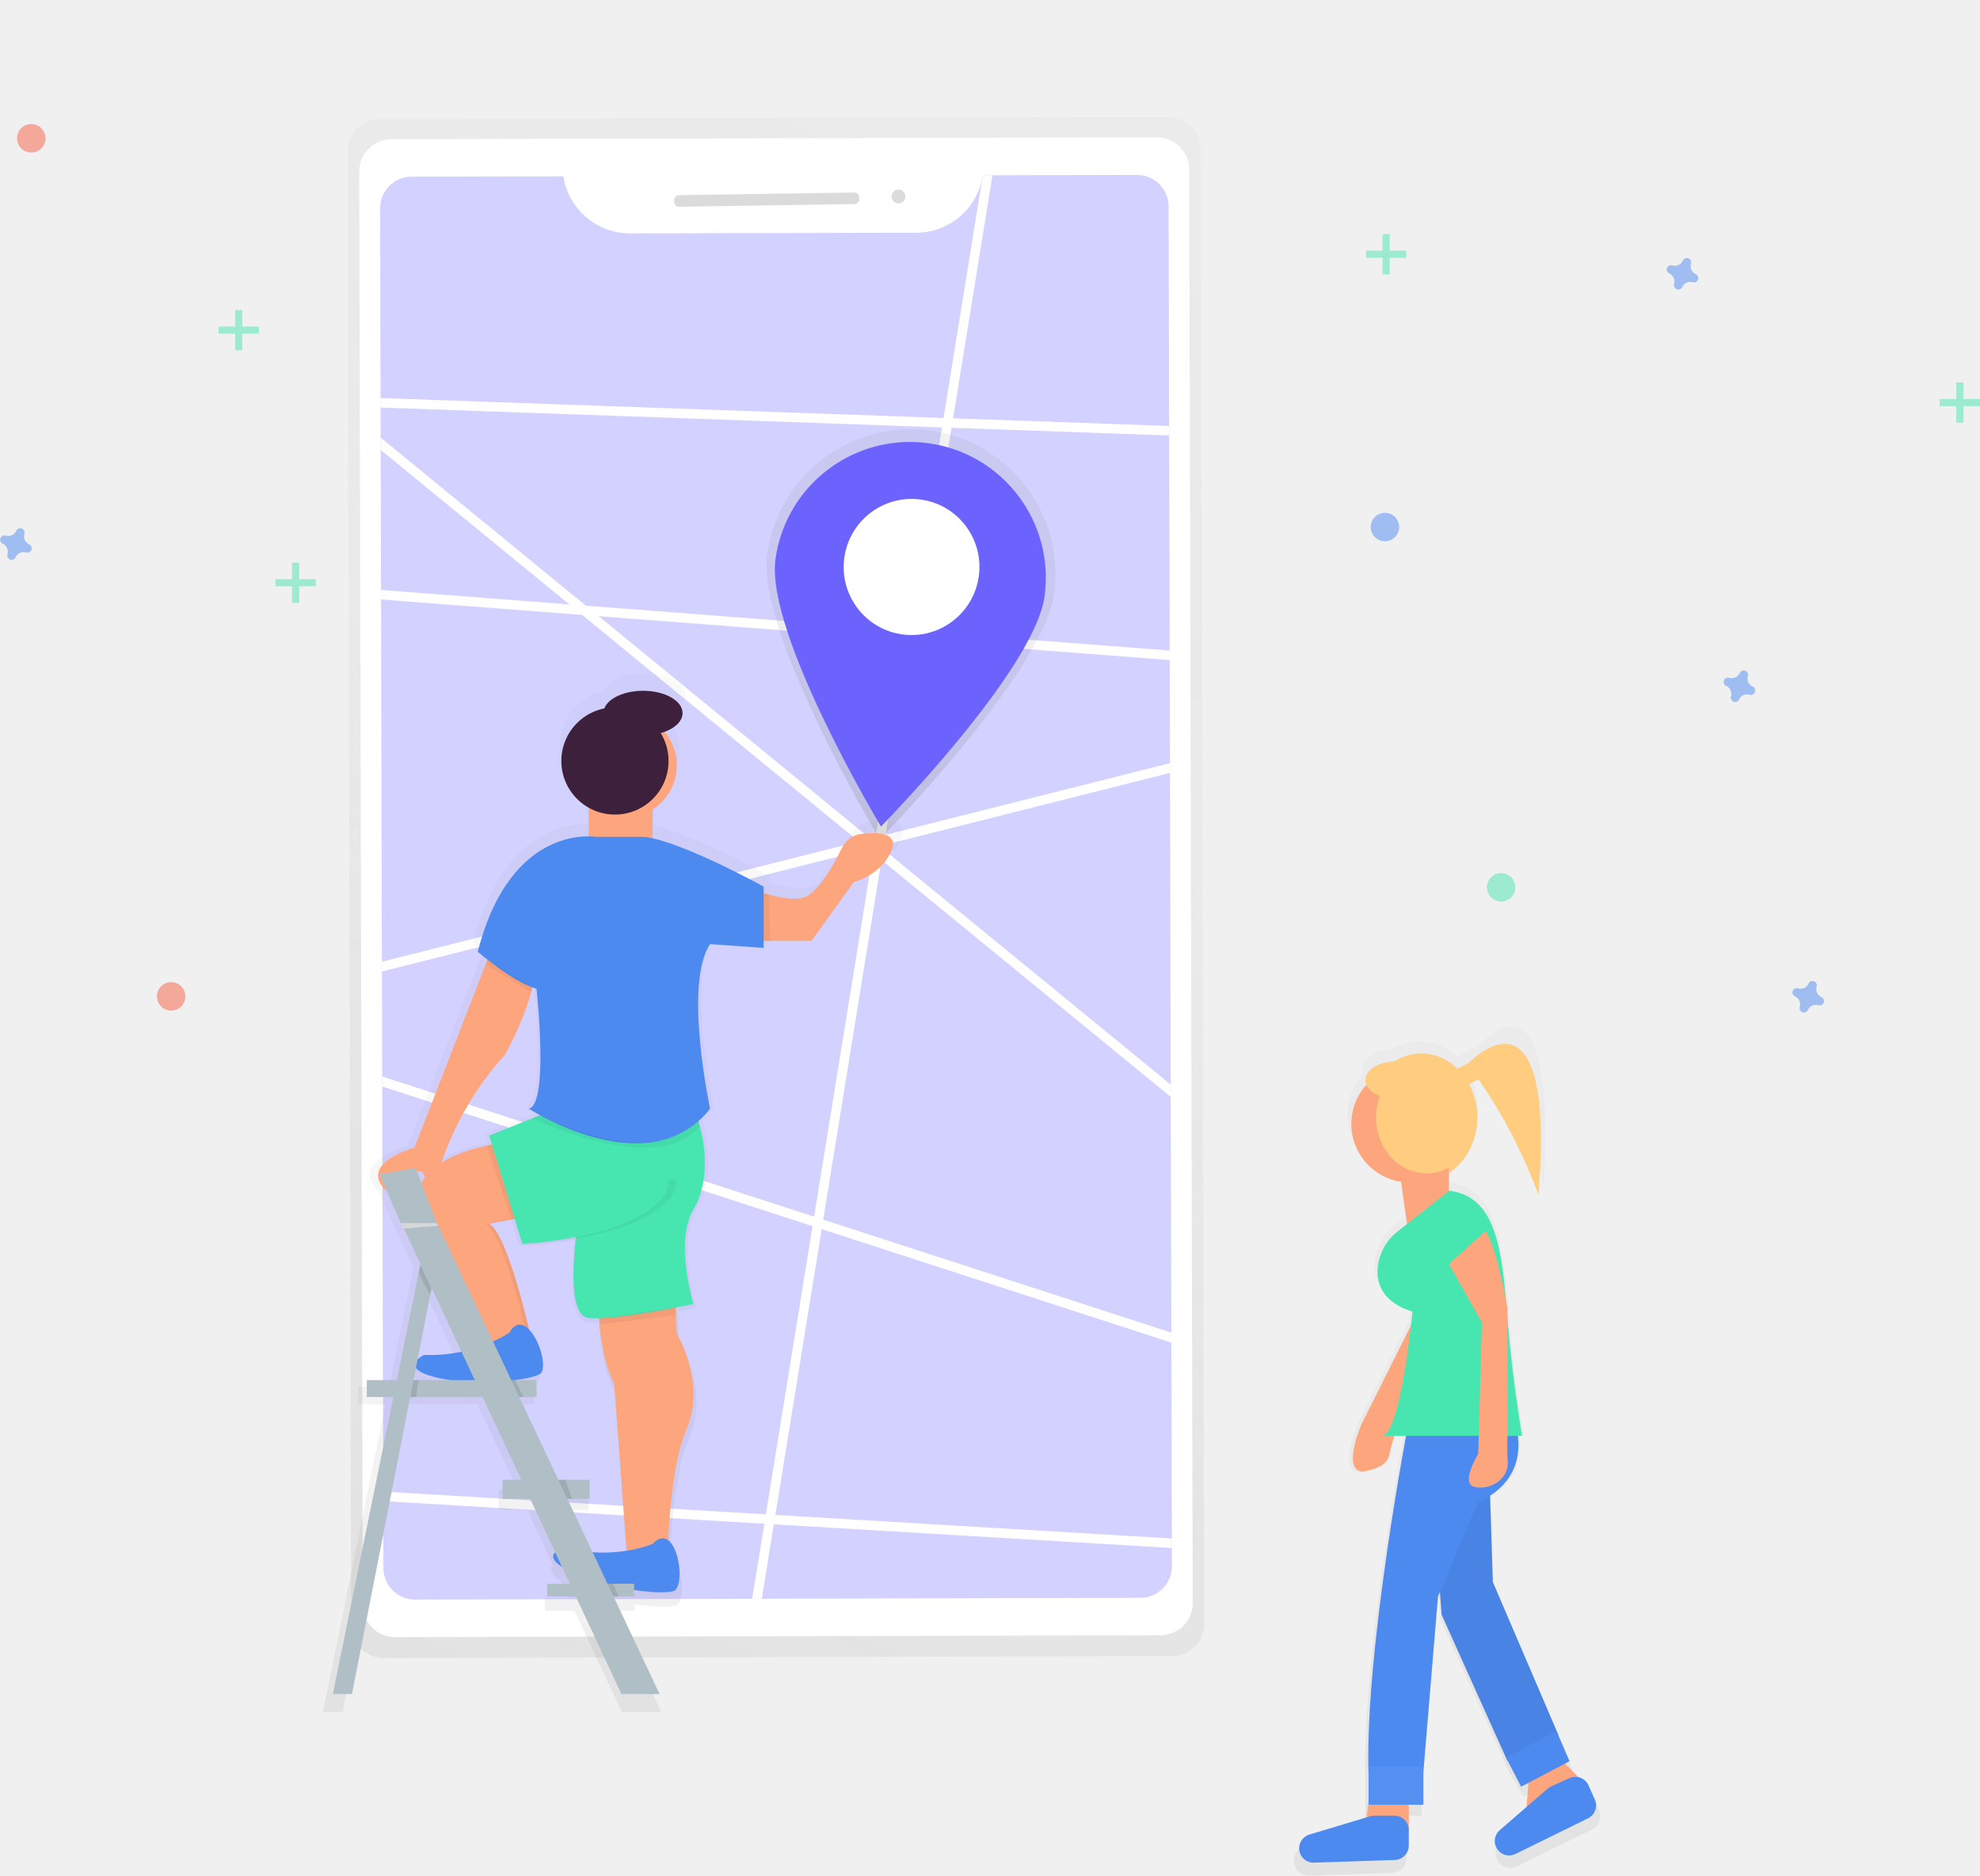
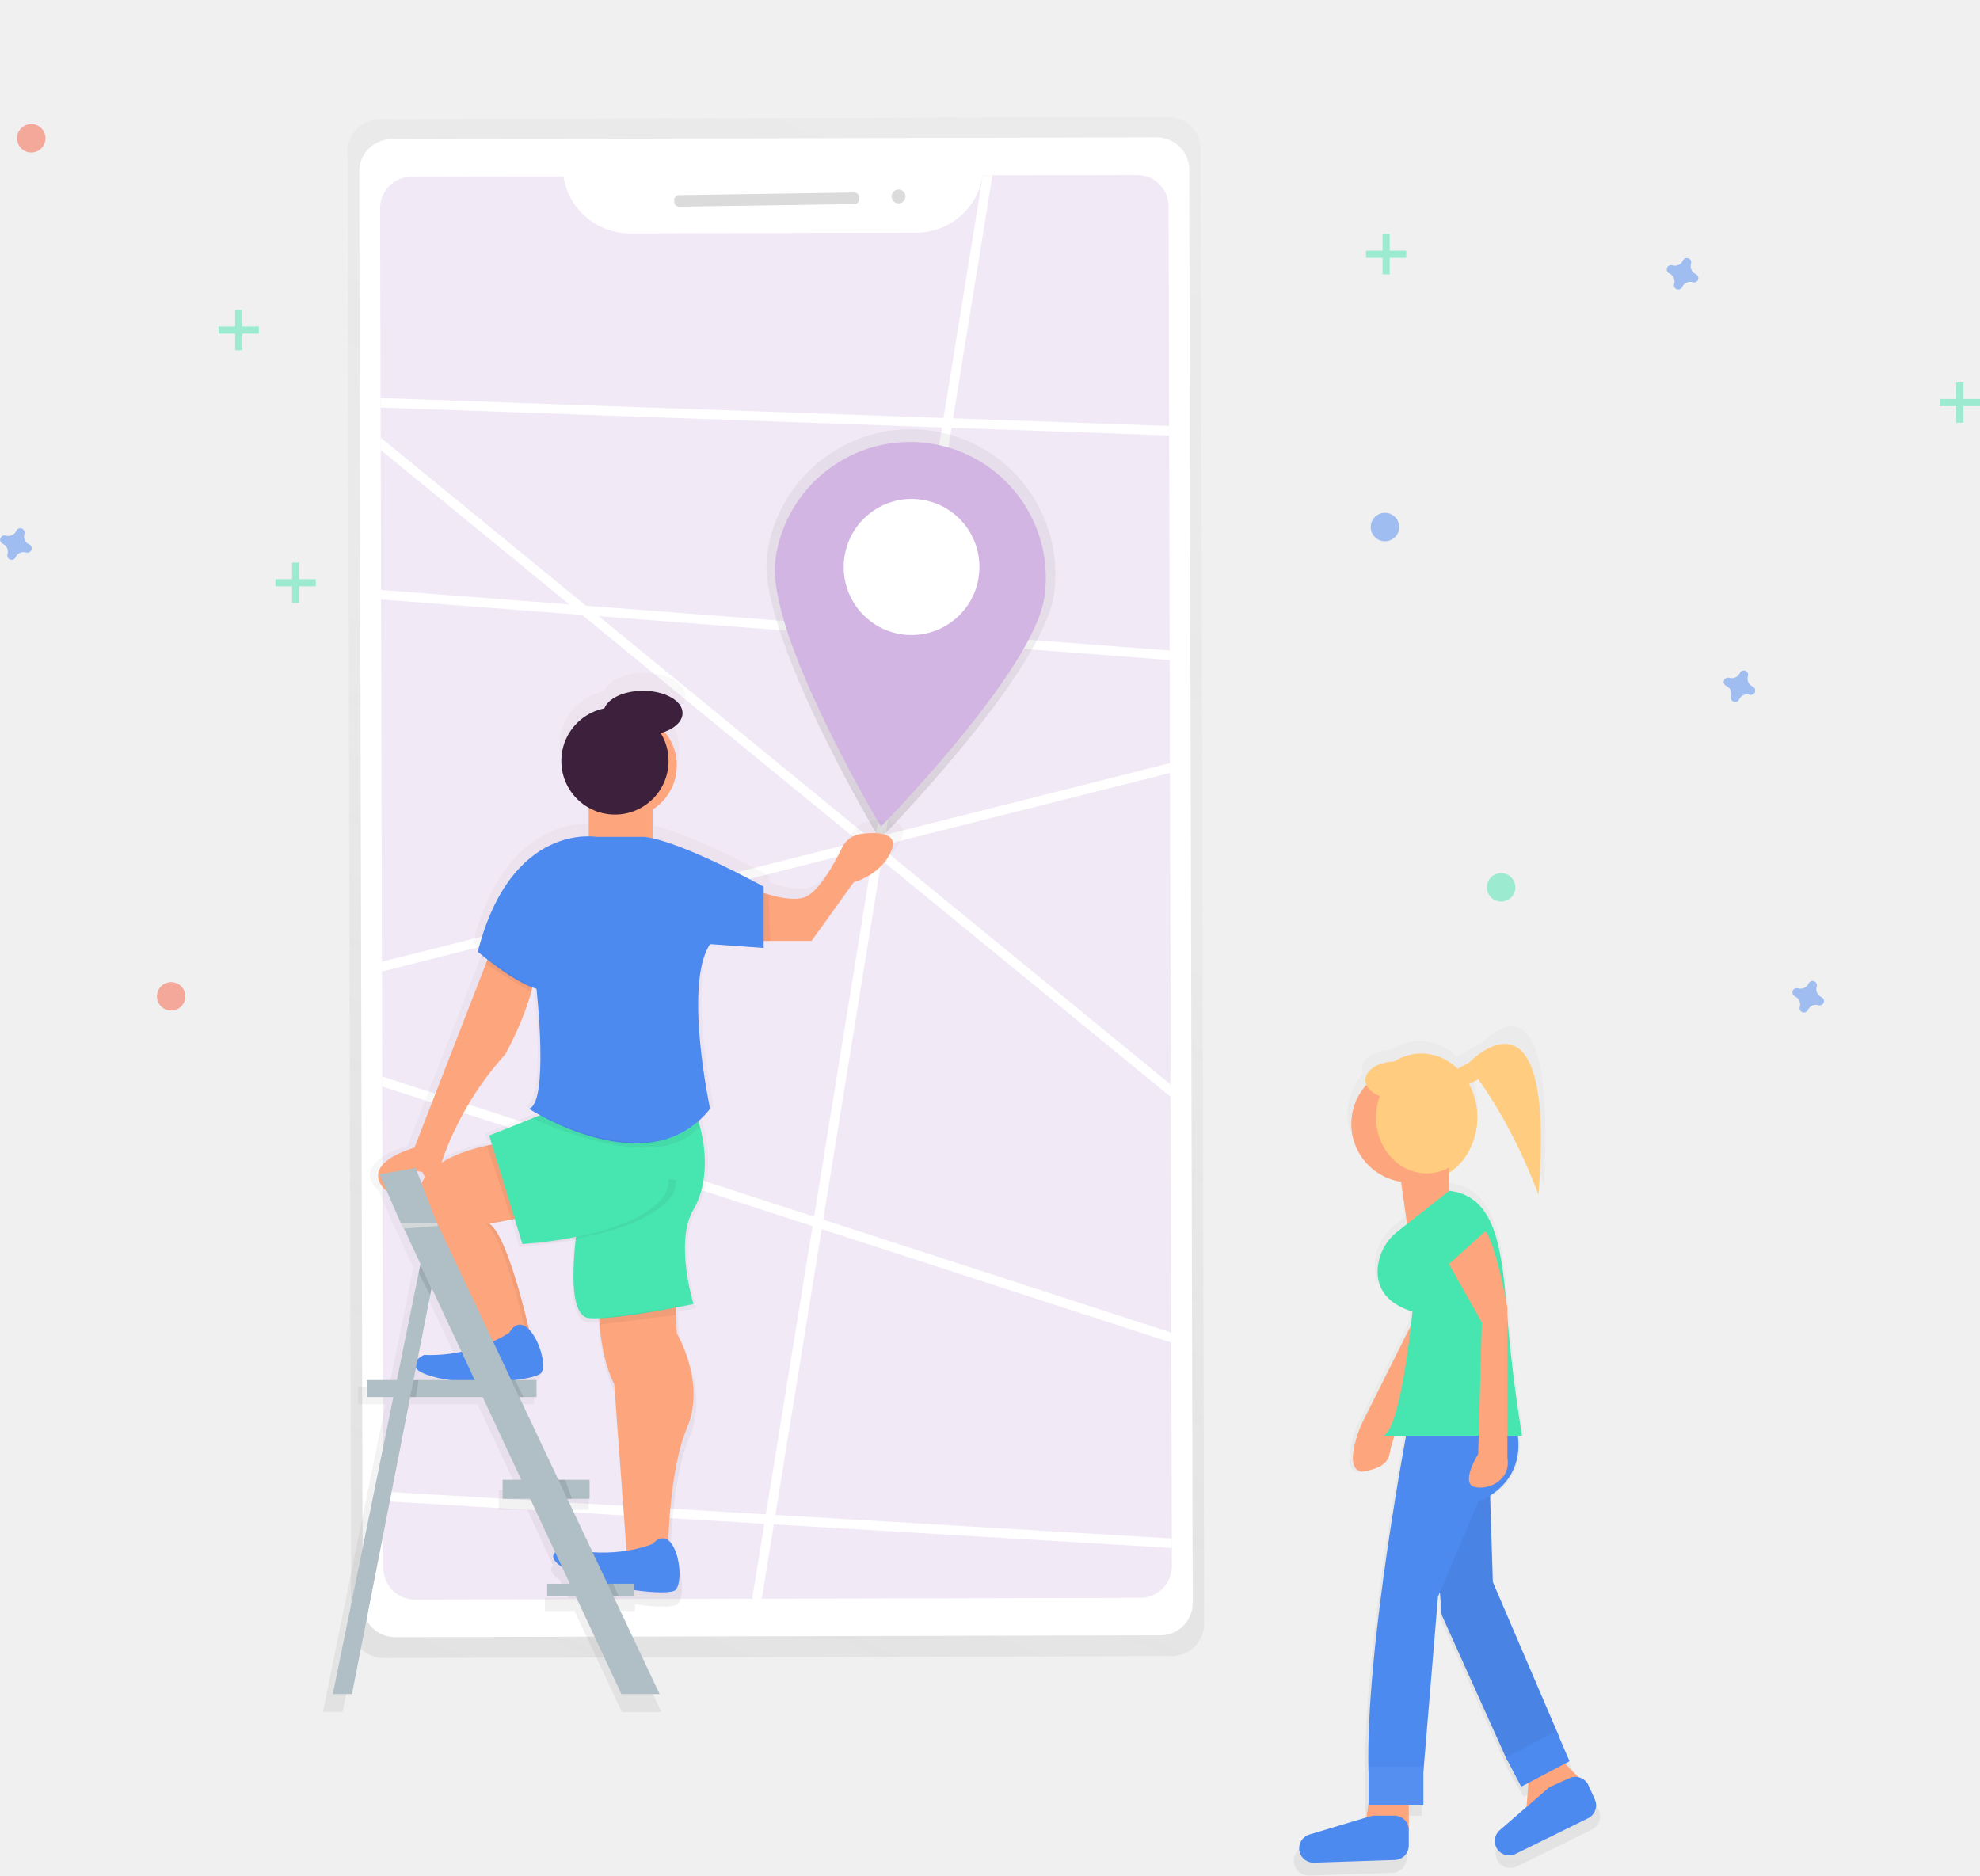
<svg xmlns="http://www.w3.org/2000/svg" xmlns:xlink="http://www.w3.org/1999/xlink" id="92fd531a-de0d-4fc4-9ccb-4f74b44f7927" data-name="Layer 1" width="835.19" height="791.24" viewBox="0 0 835.19 791.24">
  <defs>
    <linearGradient id="6d38001a-4aac-47a2-a7bf-00b29f25191b" x1="380.08" y1="743.36" x2="664.61" y2="71.48" gradientTransform="translate(-13.63 -2.04) rotate(-0.14)" gradientUnits="userSpaceOnUse">
      <stop offset="0" stop-color="gray" stop-opacity="0.25" />
      <stop offset="0.54" stop-color="gray" stop-opacity="0.12" />
      <stop offset="1" stop-color="gray" stop-opacity="0.1" />
    </linearGradient>
    <clipPath id="dff4a731-ddbd-463a-bab1-e47ea4b41905" transform="translate(-182.4 -29.66)">
-       <path id="658f6015-f49b-4898-b3a1-9745b643ce6d" data-name="&lt;Clipping Path&gt;" d="M596.93,103.62A28.38,28.38,0,0,1,569,127.83l-120.93.29a28.38,28.38,0,0,1-28-24.07L356,104.2a13.3,13.3,0,0,0-13.27,13.33l1.39,573.67a13.3,13.3,0,0,0,13.33,13.27l306-.74a13.3,13.3,0,0,0,13.27-13.33l-1.39-573.67A13.3,13.3,0,0,0,662,103.46Z" fill="#6c63ff" opacity="0.3" />
+       <path id="658f6015-f49b-4898-b3a1-9745b643ce6d" data-name="&lt;Clipping Path&gt;" d="M596.93,103.62A28.38,28.38,0,0,1,569,127.83l-120.93.29a28.38,28.38,0,0,1-28-24.07L356,104.2a13.3,13.3,0,0,0-13.27,13.33l1.39,573.67a13.3,13.3,0,0,0,13.33,13.27l306-.74a13.3,13.3,0,0,0,13.27-13.33l-1.39-573.67A13.3,13.3,0,0,0,662,103.46Z" fill="#d2b5e2" opacity="0.3" />
    </clipPath>
    <linearGradient id="f6786674-25ad-4de5-ac4c-74f3b6b46a70" x1="561.94" y1="387.88" x2="561.94" y2="214.05" gradientTransform="translate(47.68 -77.98) rotate(7.89)" xlink:href="#6d38001a-4aac-47a2-a7bf-00b29f25191b" />
    <linearGradient id="3bd35621-a6bd-4d33-8131-751e7022071e" x1="792.73" y1="820.9" x2="792.73" y2="462.68" gradientTransform="matrix(1, 0, 0, 1, 0, 0)" xlink:href="#6d38001a-4aac-47a2-a7bf-00b29f25191b" />
    <linearGradient id="9f67d66a-3f8d-41cd-9032-5a1c2451b0d5" x1="440.92" y1="751.86" x2="440.92" y2="313.54" gradientTransform="matrix(1, 0, 0, 1, 0, 0)" xlink:href="#6d38001a-4aac-47a2-a7bf-00b29f25191b" />
  </defs>
  <g opacity="0.5">
    <path d="M675.17,79.1l-332.5.81A13.66,13.66,0,0,0,329,93.6l1.51,621.89a13.66,13.66,0,0,0,13.7,13.63l332.5-.81a13.66,13.66,0,0,0,13.63-13.69L688.87,92.73A13.66,13.66,0,0,0,675.17,79.1Z" transform="translate(-182.4 -29.66)" fill="url(#6d38001a-4aac-47a2-a7bf-00b29f25191b)" />
  </g>
  <rect x="334.65" y="87.99" width="350.11" height="631.95" rx="13.64" ry="13.64" transform="translate(-183.38 -28.42) rotate(-0.14)" fill="#fff" />
-   <path id="b661f4be-ea43-4e2b-9ed1-ed84301e71eb" data-name="&lt;Clipping Path&gt;" d="M596.93,103.62A28.38,28.38,0,0,1,569,127.83l-120.93.29a28.38,28.38,0,0,1-28-24.07L356,104.2a13.3,13.3,0,0,0-13.27,13.33l1.39,573.67a13.3,13.3,0,0,0,13.33,13.27l306-.74a13.3,13.3,0,0,0,13.27-13.33l-1.39-573.67A13.3,13.3,0,0,0,662,103.46Z" transform="translate(-182.4 -29.66)" fill="#6c63ff" opacity="0.3" />
+   <path id="b661f4be-ea43-4e2b-9ed1-ed84301e71eb" data-name="&lt;Clipping Path&gt;" d="M596.93,103.62A28.38,28.38,0,0,1,569,127.83l-120.93.29a28.38,28.38,0,0,1-28-24.07L356,104.2a13.3,13.3,0,0,0-13.27,13.33l1.39,573.67a13.3,13.3,0,0,0,13.33,13.27l306-.74a13.3,13.3,0,0,0,13.27-13.33l-1.39-573.67A13.3,13.3,0,0,0,662,103.46Z" transform="translate(-182.4 -29.66)" fill="#d2b5e2" opacity="0.3" />
  <g clip-path="url(#dff4a731-ddbd-463a-bab1-e47ea4b41905)">
    <polyline points="69.95 113 546.09 502.95 552.35 183.81 14.61 164.76 99.53 246.19 638.1 287.58 77.13 428.95 585.13 593.85 583.23 656.33 59.03 625.17 74.91 782.74 305.09 762.2 428.54 0.32" fill="none" stroke="#fff" stroke-miterlimit="10" stroke-width="4" />
  </g>
  <rect x="466.82" y="111.42" width="78.02" height="4.88" rx="2" ry="2" transform="translate(-184.06 -22.04) rotate(-0.86)" fill="#dbdbdb" />
  <circle cx="561.41" cy="112.53" r="2.93" transform="translate(-184.03 -21.21) rotate(-0.86)" fill="#dbdbdb" />
  <path d="M627,280.21c-4.64,33.48-73.52,103.51-73.52,103.51S501.4,296.92,506,263.44a61.05,61.05,0,1,1,121,16.76Z" transform="translate(-182.4 -29.66)" fill="url(#f6786674-25ad-4de5-ac4c-74f3b6b46a70)" />
-   <path d="M623,281.26c-4.35,31.41-69,97.09-69,97.09s-48.85-81.4-44.49-112.81A57.27,57.27,0,1,1,623,281.26Z" transform="translate(-182.4 -29.66)" fill="#6c63ff" />
+   <path d="M623,281.26c-4.35,31.41-69,97.09-69,97.09s-48.85-81.4-44.49-112.81A57.27,57.27,0,1,1,623,281.26Z" transform="translate(-182.4 -29.66)" fill="#d2b5e2" />
  <ellipse cx="566.92" cy="268.85" rx="28.71" ry="28.63" transform="translate(40.38 763.84) rotate(-82.11)" fill="#fff" />
  <g opacity="0.5">
    <path d="M810.81,477c18.19,30,22.79,53.3,22.79,53.3,5.4-96.26-23.89-62-26.73-60.32l-.06-.11-9.8,5.66a22.52,22.52,0,0,0-15.75-6.63,21.89,21.89,0,0,0-11.79,3.49c-7,.16-12.54,3.72-12.54,8.1a5.28,5.28,0,0,0,.44,2.06,25.37,25.37,0,0,0,15.11,42.11L775.06,543,771,546.2a22.57,22.57,0,0,0-8.71,16.36c-.38,6.8,2.42,14.58,15.13,18.56,0,0-.22,2.35-.64,6.06l-21.61,43.22s-8.64,19.81.63,20.39c13.33-2.32,11-7.53,12.75-12.17l1-3.45h5.09c-4.14,22.63-17.64,100.41-16.3,146.22v13.25l-.86,6.56-24.88,7.46a6.26,6.26,0,0,0,2,12.25l35.17-1.17a6.26,6.26,0,0,0,6-6.25V795.68h6.36v-14.3l6.36-76.29.83-2,.76,9.9,28.61,63.58,6.36,11.13,2.77-1.49L827,796.69,815.4,806.75a6.26,6.26,0,0,0-1.6,7.3h0a6.26,6.26,0,0,0,8.47,3l31.57-15.53a6.26,6.26,0,0,0,2.94-8.19L854,787.21a6.23,6.23,0,0,0-4.36-3.52l-6-6,2.07-1.11L841,765.48l-28.61-66.75-1.17-37.57c5.73-3.63,13.89-11.47,12.05-26h1.84s-4.05-23.55-6.15-49.27l-.2-2.49v-3.86s-.21-1.21-.59-3.17c-2.25-25.39-5.72-45.55-24.7-47.83l-.14.11v-7.82c7.35-4.79,12.31-13.8,12.31-24.16A30.61,30.61,0,0,0,801.92,482l8.86-5.11Z" transform="translate(-182.4 -29.66)" fill="url(#3bd35621-a6bd-4d33-8131-751e7022071e)" />
  </g>
  <ellipse cx="599.53" cy="471.41" rx="23.6" ry="26.97" fill="#ffcc80" />
  <polygon points="594.24 758.28 594.24 772.15 575.74 772.15 577.28 760.34 594.24 758.28" fill="#fda57d" />
  <path d="M827.5,777.15,826,795.65h1a29.72,29.72,0,0,0,19.74-7.51l5.43-4.82-13.87-13.87Z" transform="translate(-182.4 -29.66)" fill="#fda57d" />
  <polygon points="606.57 661.19 608.11 681.23 635.85 742.87 657.42 732.08 629.68 667.36 628.14 618.04 603.48 618.04 606.57 661.19" fill="#4d8af0" />
  <polygon points="606.57 661.19 608.11 681.23 635.85 742.87 657.42 732.08 629.68 667.36 628.14 618.04 603.48 618.04 606.57 661.19" opacity="0.05" />
  <path d="M782.8,578.34l-26.2,52.4s-8.38,19.21.61,19.77c12.92-2.25,10.67-7.3,12.36-11.8L785.89,583Z" transform="translate(-182.4 -29.66)" fill="#fda57d" />
  <circle cx="594.67" cy="474.16" r="24.66" fill="#fda57d" />
  <polygon points="611.19 510.16 593.91 519.17 589.61 488.58 611.19 488.58 611.19 510.16" fill="#fda57d" />
  <path d="M776.64,629.2s-18.49,95.55-17,148H782.8l6.16-74,17-40.07S829,655.4,821.33,629.2Z" transform="translate(-182.4 -29.66)" fill="#4d8af0" />
  <rect x="577.28" y="745.34" width="23.12" height="16.02" fill="#4d8af0" />
  <rect x="577.28" y="745.34" width="23.12" height="16.02" fill="#fff" opacity="0.05" />
  <polygon points="635.22 741.44 641.64 753.75 662.05 743 656.6 730.34 635.22 741.44" fill="#4d8af0" />
  <path d="M760.37,795.9l-25.65,7.69a6.07,6.07,0,0,0-4.32,5.81h0a6.07,6.07,0,0,0,6.27,6.06l34.1-1.14a6.07,6.07,0,0,0,5.87-6.06v-6.56a6.07,6.07,0,0,0-6.07-6.07h-8.45A6.07,6.07,0,0,0,760.37,795.9Z" transform="translate(-182.4 -29.66)" fill="#4d8af0" />
  <path d="M793.73,532,772,549.11A21.88,21.88,0,0,0,763.51,565c-.37,6.59,2.35,14.14,14.68,18,0,0-4.62,49.32-12.33,52.4h58.56s-3.93-22.84-6-47.78C816.09,558.77,814.38,534.45,793.73,532Z" transform="translate(-182.4 -29.66)" fill="#47e6b1" />
  <path d="M793.59,562.93l13.87,24.66-1.54,55.48s-7.71,12.33-1.54,13.87,15.41-3.08,13.87-12.33V581.42s-4.62-26.2-9.25-32.36Z" transform="translate(-182.4 -29.66)" fill="#fda57d" />
  <path d="M835.25,784.2,815,801.76a6.07,6.07,0,0,0-1.55,7.08h0a6.07,6.07,0,0,0,8.21,2.95l30.61-15.06a6.07,6.07,0,0,0,2.85-7.94l-2.7-6a6.07,6.07,0,0,0-8-3l-7.71,3.48A6.07,6.07,0,0,0,835.25,784.2Z" transform="translate(-182.4 -29.66)" fill="#4d8af0" />
  <polygon points="623.6 455.34 618.02 458.11 614.08 451.29 619.6 448.34 623.6 455.34" fill="#ffcc80" />
  <path d="M802,478s37-39,29.31,55.66c0,0-8.9-25.63-25.31-48.66Z" transform="translate(-182.4 -29.66)" fill="#ffcc80" />
  <ellipse cx="601.78" cy="471.41" rx="21.35" ry="23.6" fill="#ffcc80" />
  <ellipse cx="588.57" cy="455.68" rx="12.64" ry="7.87" fill="#ffcc80" />
  <g opacity="0.5">
    <path d="M549.46,376A10.83,10.83,0,0,0,541,382.1c-3.47,7.19-10.35,19.79-16.67,21.77-4.11,1.28-10.1.2-15.38-1.34l-2.15-.66h0v-2.73S475.91,382,458.27,378V365.44a22.85,22.85,0,0,0,5.25-34c4.73-1.74,7.85-4.75,7.85-8.18,0-5.39-7.74-9.76-17.28-9.76-8.3,0-15.23,3.3-16.9,7.71a23.42,23.42,0,0,0-6.8,43.39v12.5c-9.48-.09-36.65,3.89-48.51,50.42,0,0,1.68,1.44,4.28,3.46h0l-.35.91-31.53,81.22s-25.09,6.69-12.27,19c0,0,0-.19-.06-.51l6.3,14.5,1.12,2.4h0l7.43,15.86h0l-.74,3.61h0l-9.52,46.72H333.43v7.41H345L318.6,751.86h8.34L352.38,622.1h31.48l16.93,36.15h-8v8.34h12L415.65,690c-1.32,1.33-1.46,3.37,3,6.32l3.46,7.38h-9.86v5.56h12.47l20,42.64h16.68l-20.17-42.64h9v-2.81c9.15,1.33,16.7,1.33,18.09-.06,2.79-2.79,2.23-14.5-1.67-20.07a7.16,7.16,0,0,0-1.5-1.61c.46-11.7,2.12-35,8.19-49.12,8.36-19.51-4.46-41.26-4.46-41.26l-.4-8.09V583c4.6-.88,7.65-1.53,7.65-1.53s-8.36-27.32,0-41.26c5.81-9.68,6.23-23.93,2.78-36.6h0l0-.09q-.26-.94-.54-1.86l0-.1h0a41.48,41.48,0,0,0,5.07-5.4s-11.71-54.64,0-71.93l23.42,1.67v-3.07h20.91l18.4-25.65s12.82-3.35,16.73-14.5C565.38,375.33,556.1,375.25,549.46,376ZM393.87,472.45s7.61-13.39,11.36-27.13h0v-.05q.28-1,.53-2.08v0h0c.6.22,1.18.42,1.75.57,0,0,5.58,50.18-3.35,52.41,0,0,1.79,1.16,4.88,2.84h0l-3.28,1.31h0l-18.88,7.55,1.21,4h0c-.68.13-1.44.28-2.25.45h0c-5.39,1.15-13.38,3.39-19.78,7.4h0S373.24,495.31,393.87,472.45ZM358.93,526a17.21,17.21,0,0,0-1.62,2.66l-2-5.29c.75.09,1.52.21,2.35.36C357.63,523.74,358.18,524.67,358.93,526Zm2.18,51.6.57-2.89h0l12.94,27.62a67.12,67.12,0,0,1-16.14,1.34,11.66,11.66,0,0,0-2.86,1.92l5.49-28Zm-7.27,37.07,1-5.29c1,1.34,3.43,2.75,8.56,4.07a59.62,59.62,0,0,0,6.27,1.22H353.84ZM421,666.59h9.74v-8.34H417.06L400,622.1h7.62v-7.41h-9.08c6.07-.79,10.48-2,11.28-3.26,2.07-3.22-.71-14-5.44-18.83-3.14-13.27-10.61-42-17.44-46.27l9.78-1.82h0l.1,0,1.26-.23,3.36,11a177.18,177.18,0,0,0,23.42-3.14v.12A184.09,184.09,0,0,1,405.23,555l.07.24a174.74,174.74,0,0,0,19.43-2.38c-1.41,12.47-2.62,33.93,5.66,34.72a36.75,36.75,0,0,0,4.56.09h0v2.81l.18,0c.6,7.6,2.22,17.74,6.41,26.12l5.38,72.66a67.28,67.28,0,0,1-14.89.66l-11-23.31Z" transform="translate(-182.4 -29.66)" fill="url(#9f67d66a-3f8d-41cd-9032-5a1c2451b0d5)" />
  </g>
  <path d="M393.6,511.94s-46.3,5.38-32.3,33.38a318,318,0,0,1,21.27,56.8l24.5-5.11s-9.69-45.76-18.31-51.15l23.15-4.31Z" transform="translate(-182.4 -29.66)" fill="#fda57d" />
  <path d="M388.76,545.86l23.15-4.31L393.6,511.94s-.54.06-1.49.21l18.18,29.4-23.15,4.31c8.61,5.38,18.31,51.15,18.31,51.15l-23,4.79.08.32,24.5-5.11S397.37,551.24,388.76,545.86Z" transform="translate(-182.4 -29.66)" opacity="0.05" />
  <path d="M397.28,591.82s-14.31,10.26-36,9.44c0,0-11.53,5.25,4.79,9.43s42.68,1.23,44.74-2-.86-14.14-5.68-18.6S397.28,591.82,397.28,591.82Z" transform="translate(-182.4 -29.66)" fill="#4d8af0" />
  <path d="M435.06,577.62s-1.08,21,6.46,36.07l5.38,72.68h17.23s0-35.53,8.08-54.38-4.31-39.84-4.31-39.84l-1.08-21.54Z" transform="translate(-182.4 -29.66)" fill="#fda57d" />
  <path d="M426.44,543.7s-7,40.92,4.31,42,44.15-5.92,44.15-5.92-8.08-26.38,0-39.84,5.38-36.07-3.77-50.07-19.38,0-19.38,0Z" transform="translate(-182.4 -29.66)" fill="#47e6b1" />
  <circle cx="263.42" cy="322.92" r="22.07" fill="#fda57d" />
  <rect x="248.35" y="334.22" width="26.92" height="24.23" fill="#fda57d" />
  <path d="M457.67,681s-16.15,7-37.15,1.62c0,0-12.38,2.69,2.69,10.23s41.46,10.23,44.15,7.54,2.15-14-1.62-19.38S457.67,681,457.67,681Z" transform="translate(-182.4 -29.66)" fill="#4d8af0" />
  <path d="M389,432l-31.77,81.84s-24.23,6.46-11.84,18.31c0,0-2.15-11.31,15.07-8.08,0,0,4.85,8.08,4.85,10.77s5.54-9,3.31-14.72a131.31,131.31,0,0,1,26.84-45.58s13.46-23.69,12.92-39.84Z" transform="translate(-182.4 -29.66)" fill="#fda57d" />
  <path d="M495.63,402.91s17.23,8.08,25.84,5.38c6.1-1.91,12.74-14.08,16.1-21a10.46,10.46,0,0,1,8.16-5.85c6.41-.77,15.38-.69,12.89,6.41-3.77,10.77-16.15,14-16.15,14L524.7,426.6H493.47Z" transform="translate(-182.4 -29.66)" fill="#fda57d" />
  <circle cx="259.39" cy="321.03" r="22.61" fill="#3d213c" />
  <ellipse cx="271.23" cy="300.84" rx="16.69" ry="9.42" fill="#3d213c" />
  <polygon points="252.75 556.12 252.75 558.84 285.11 554.69 285.11 551.6 252.75 556.12" opacity="0.05" />
  <path d="M423.75,494.71l-35,14,14,45.76s42-2.15,57.61-18.31-25.84-48.46-25.84-48.46Z" transform="translate(-182.4 -29.66)" fill="#47e6b1" />
  <path d="M464.41,527a12.15,12.15,0,0,1-3.51,9.18c-13,13.47-44.4,17.21-54.45,18.07l.07.23s42-2.15,57.61-18.31a12.09,12.09,0,0,0,3.52-8.7" transform="translate(-182.4 -29.66)" opacity="0.05" />
  <path d="M434,382.72s-36.07-6.46-50.07,48.46c0,0,15.07,12.92,24.77,15.61,0,0,5.38,48.46-3.23,50.61,0,0,50.61,32.84,76.45,0,0,0-11.31-52.76,0-69.45l22.61,1.62V403.72s-33.92-18.84-50.07-21Z" transform="translate(-182.4 -29.66)" fill="#4d8af0" />
  <polygon points="207.52 482.87 205.34 483.3 215.8 514.44 217.11 514.2 207.52 482.87" opacity="0.05" />
  <polygon points="322.11 376.7 324.24 377.36 324.94 396.94 322.11 396.94 322.11 376.7" opacity="0.05" />
  <polygon points="205.64 404.87 204.92 406.71 224.05 418.67 224.59 416.58 205.64 404.87" opacity="0.05" />
  <path d="M410.16,500.15,407,501.41s53.09,25.72,70.59,3.18l-.58-2S460.91,524.16,410.16,500.15Z" transform="translate(-182.4 -29.66)" opacity="0.05" />
  <rect x="154.72" y="582.21" width="71.6" height="7.16" fill="#b0bec5" />
  <polygon points="160.09 495.39 169.04 515.98 184.26 515.98 175.31 492.71 160.09 495.39" fill="#b0bec5" />
  <polygon points="262.12 714.67 278.23 714.67 182.94 512.97 168.43 514.09 262.12 714.67" fill="#b0bec5" />
  <polygon points="140.4 714.67 148.46 714.67 184.26 532.09 178.89 525.82 140.4 714.67" fill="#b0bec5" />
  <polygon points="170.13 518.29 169.04 515.98 184.26 515.98 184.8 517.13 170.13 518.29" fill="#eceff1" />
  <polygon points="170.13 518.29 169.04 515.98 184.26 515.98 184.8 517.13 170.13 518.29" opacity="0.1" />
  <polygon points="177.3 533.61 181.99 543.63 181.45 546.41 176.59 537.09 177.3 533.61" opacity="0.1" />
  <polygon points="174.43 582.21 173.03 589.37 175.46 589.37 176.59 582.21 174.43 582.21" opacity="0.1" />
  <rect x="212" y="624.27" width="36.69" height="8.05" fill="#b0bec5" />
  <rect x="230.8" y="668.13" width="36.69" height="5.37" fill="#b0bec5" />
  <polygon points="235.48 624.27 239.29 632.33 241.31 632.33 238.39 624.27 235.48 624.27" opacity="0.1" />
  <polygon points="256.22 668.13 258.76 673.5 261 673.5 258.61 668.13 256.22 668.13" opacity="0.1" />
  <polygon points="215.58 582.21 218.97 589.37 220.8 589.37 217.22 582.21 215.58 582.21" opacity="0.1" />
  <g opacity="0.5">
    <rect x="99.19" y="130.76" width="3" height="17" fill="#47e6b1" />
    <rect x="281.6" y="160.42" width="3" height="17" transform="translate(269.61 -143.84) rotate(90)" fill="#47e6b1" />
  </g>
  <g opacity="0.5">
    <rect x="123.19" y="237.34" width="3" height="17" fill="#47e6b1" />
    <rect x="305.6" y="267" width="3" height="17" transform="translate(400.19 -61.26) rotate(90)" fill="#47e6b1" />
  </g>
  <g opacity="0.5">
    <rect x="583.19" y="98.76" width="3" height="17" fill="#47e6b1" />
    <rect x="765.6" y="128.42" width="3" height="17" transform="translate(721.61 -659.84) rotate(90)" fill="#47e6b1" />
  </g>
  <g opacity="0.5">
    <rect x="825.19" y="161.34" width="3" height="17" fill="#47e6b1" />
    <rect x="1007.6" y="191" width="3" height="17" transform="translate(1026.19 -839.26) rotate(90)" fill="#47e6b1" />
  </g>
  <path d="M194.69,259.31a3.67,3.67,0,0,1-2-4.44,1.77,1.77,0,0,0,.08-.41h0a1.84,1.84,0,0,0-3.31-1.22h0a1.77,1.77,0,0,0-.2.36,3.67,3.67,0,0,1-4.44,2,1.77,1.77,0,0,0-.41-.08h0a1.84,1.84,0,0,0-1.22,3.31h0a1.77,1.77,0,0,0,.36.2,3.67,3.67,0,0,1,2,4.44,1.77,1.77,0,0,0-.08.41h0a1.84,1.84,0,0,0,3.31,1.22h0a1.77,1.77,0,0,0,.2-.36,3.67,3.67,0,0,1,4.44-2,1.77,1.77,0,0,0,.41.08h0a1.84,1.84,0,0,0,1.22-3.31h0A1.77,1.77,0,0,0,194.69,259.31Z" transform="translate(-182.4 -29.66)" fill="#4d8af0" opacity="0.5" />
  <path d="M950.69,450.31a3.67,3.67,0,0,1-2-4.44,1.77,1.77,0,0,0,.08-.41h0a1.84,1.84,0,0,0-3.31-1.22h0a1.77,1.77,0,0,0-.2.36,3.67,3.67,0,0,1-4.44,2,1.77,1.77,0,0,0-.41-.08h0a1.84,1.84,0,0,0-1.22,3.31h0a1.77,1.77,0,0,0,.36.2,3.67,3.67,0,0,1,2,4.44,1.77,1.77,0,0,0-.08.41h0a1.84,1.84,0,0,0,3.31,1.22h0a1.77,1.77,0,0,0,.2-.36,3.67,3.67,0,0,1,4.44-2,1.77,1.77,0,0,0,.41.08h0a1.84,1.84,0,0,0,1.22-3.31h0A1.77,1.77,0,0,0,950.69,450.31Z" transform="translate(-182.4 -29.66)" fill="#4d8af0" opacity="0.5" />
  <path d="M897.69,145.31a3.67,3.67,0,0,1-2-4.44,1.77,1.77,0,0,0,.08-.41h0a1.84,1.84,0,0,0-3.31-1.22h0a1.77,1.77,0,0,0-.2.36,3.67,3.67,0,0,1-4.44,2,1.77,1.77,0,0,0-.41-.08h0a1.84,1.84,0,0,0-1.22,3.31h0a1.77,1.77,0,0,0,.36.2,3.67,3.67,0,0,1,2,4.44,1.77,1.77,0,0,0-.08.41h0a1.84,1.84,0,0,0,3.31,1.22h0a1.77,1.77,0,0,0,.2-.36,3.67,3.67,0,0,1,4.44-2,1.77,1.77,0,0,0,.41.08h0a1.84,1.84,0,0,0,1.22-3.31h0A1.77,1.77,0,0,0,897.69,145.31Z" transform="translate(-182.4 -29.66)" fill="#4d8af0" opacity="0.5" />
  <path d="M921.69,319.31a3.67,3.67,0,0,1-2-4.44,1.77,1.77,0,0,0,.08-.41h0a1.84,1.84,0,0,0-3.31-1.22h0a1.77,1.77,0,0,0-.2.36,3.67,3.67,0,0,1-4.44,2,1.77,1.77,0,0,0-.41-.08h0a1.84,1.84,0,0,0-1.22,3.31h0a1.77,1.77,0,0,0,.36.2,3.67,3.67,0,0,1,2,4.44,1.77,1.77,0,0,0-.08.41h0a1.84,1.84,0,0,0,3.31,1.22h0a1.77,1.77,0,0,0,.2-.36,3.67,3.67,0,0,1,4.44-2,1.77,1.77,0,0,0,.41.08h0a1.84,1.84,0,0,0,1.22-3.31h0A1.77,1.77,0,0,0,921.69,319.31Z" transform="translate(-182.4 -29.66)" fill="#4d8af0" opacity="0.5" />
  <circle cx="72.19" cy="420.34" r="6" fill="#f55f44" opacity="0.5" />
  <circle cx="584.19" cy="222.34" r="6" fill="#4d8af0" opacity="0.5" />
  <circle cx="633.19" cy="374.34" r="6" fill="#47e6b1" opacity="0.5" />
  <circle cx="13.19" cy="58.34" r="6" fill="#f55f44" opacity="0.5" />
</svg>
